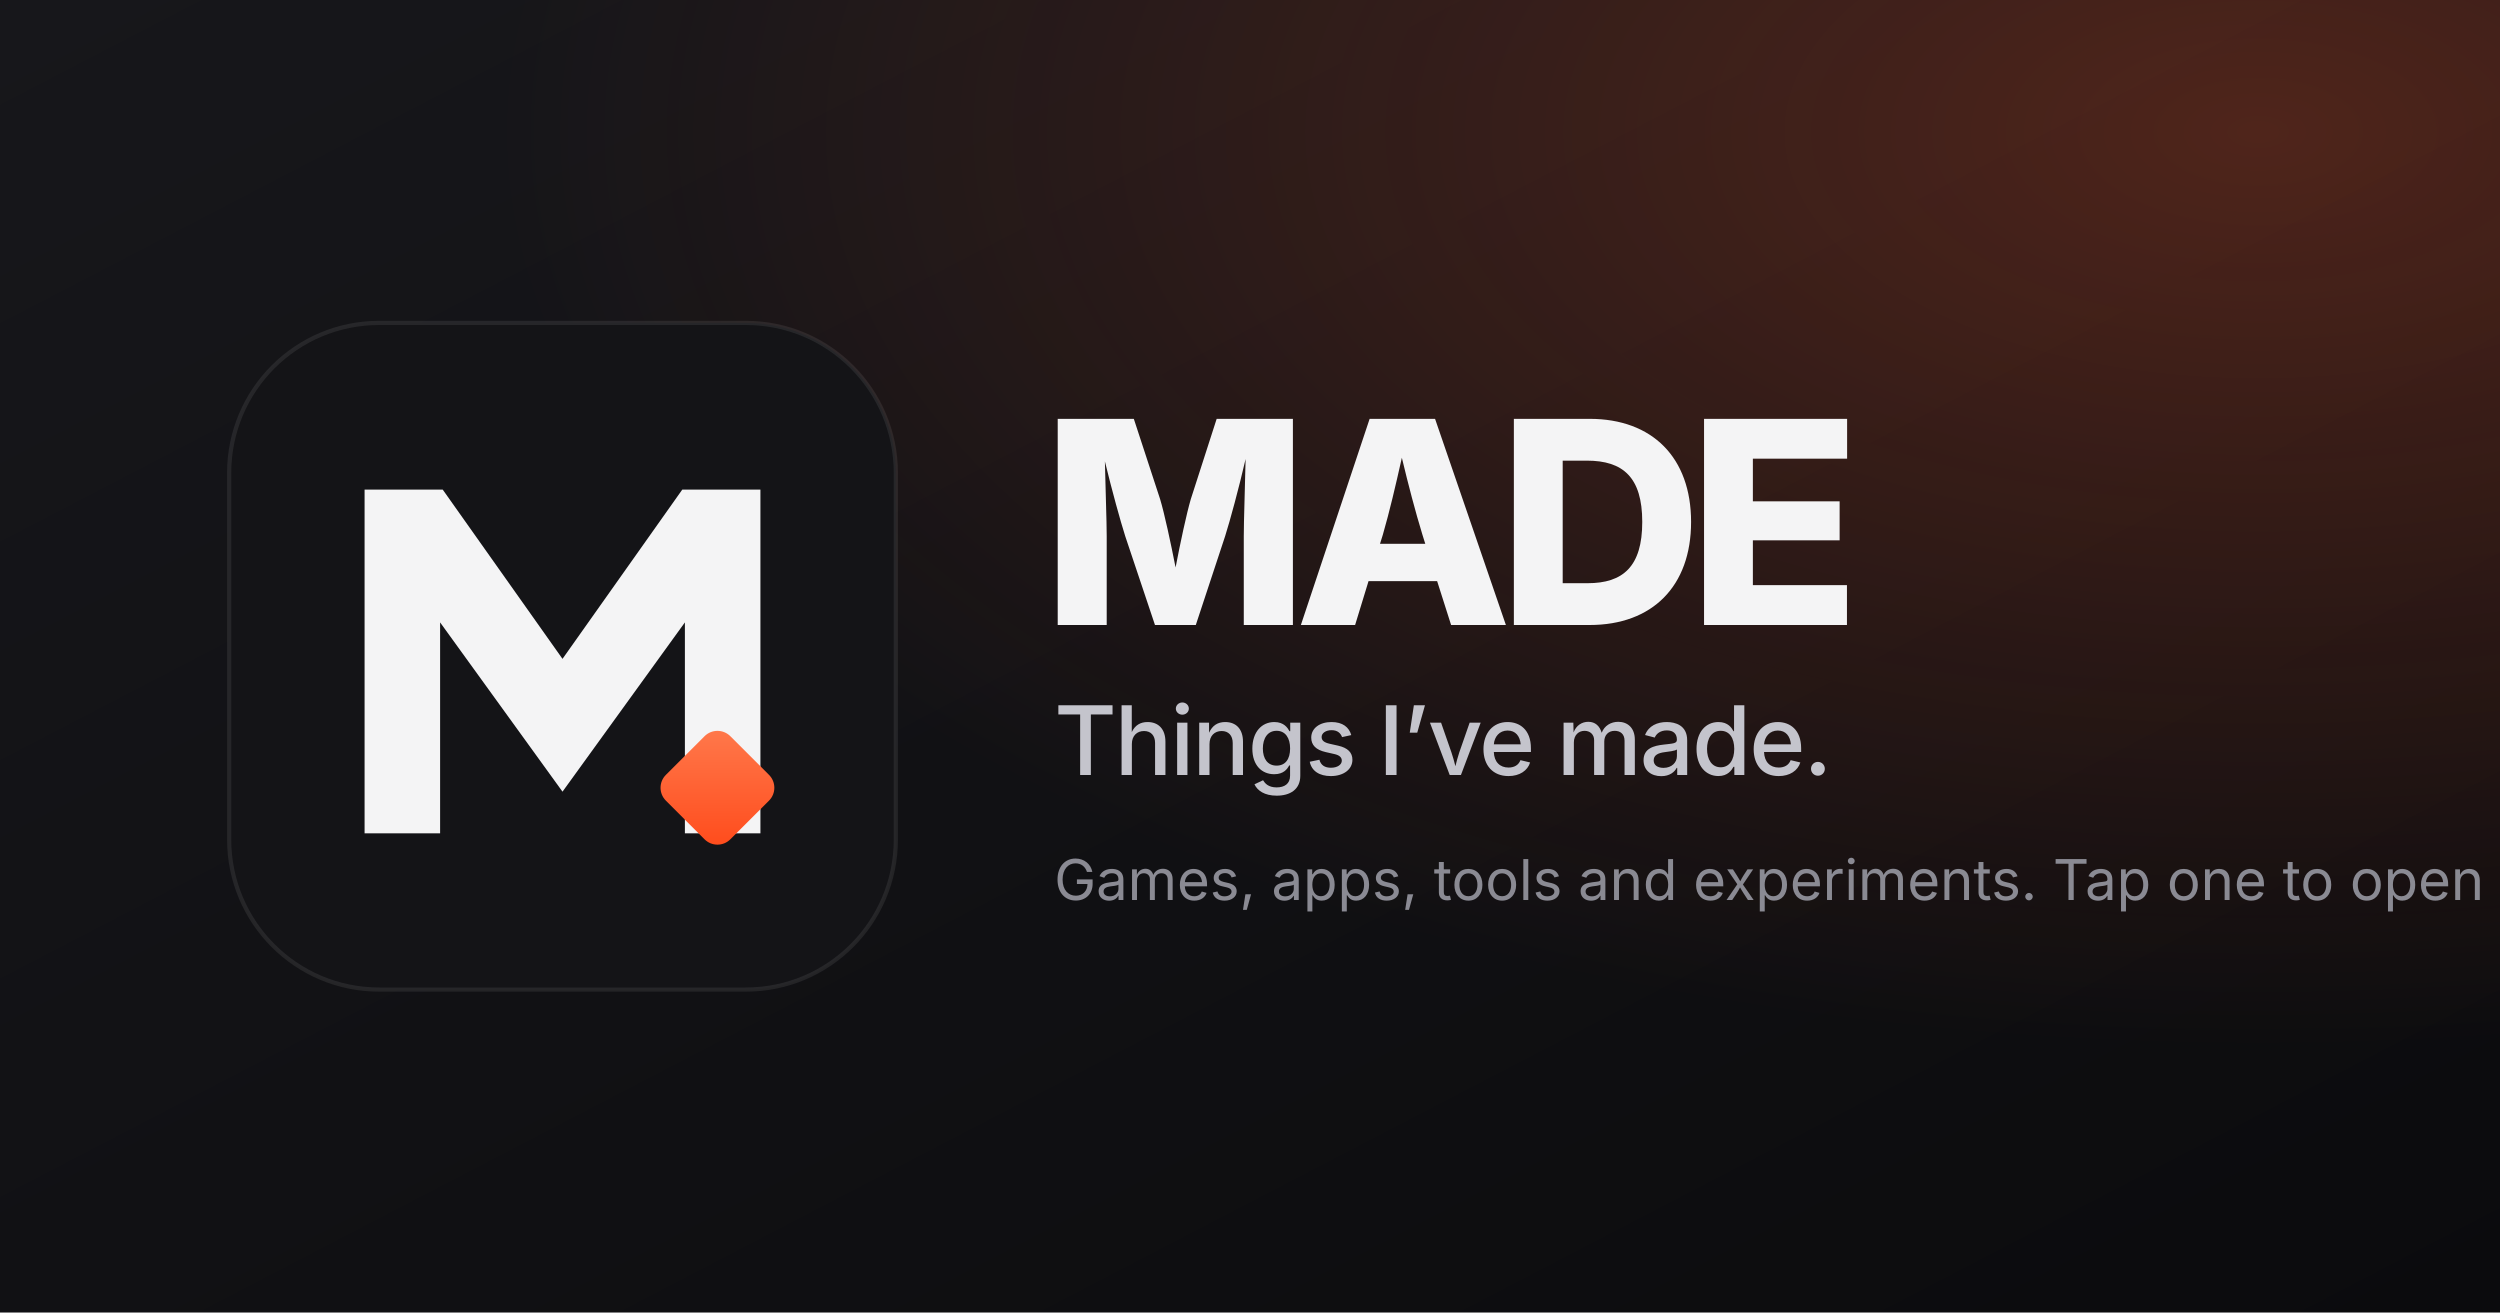
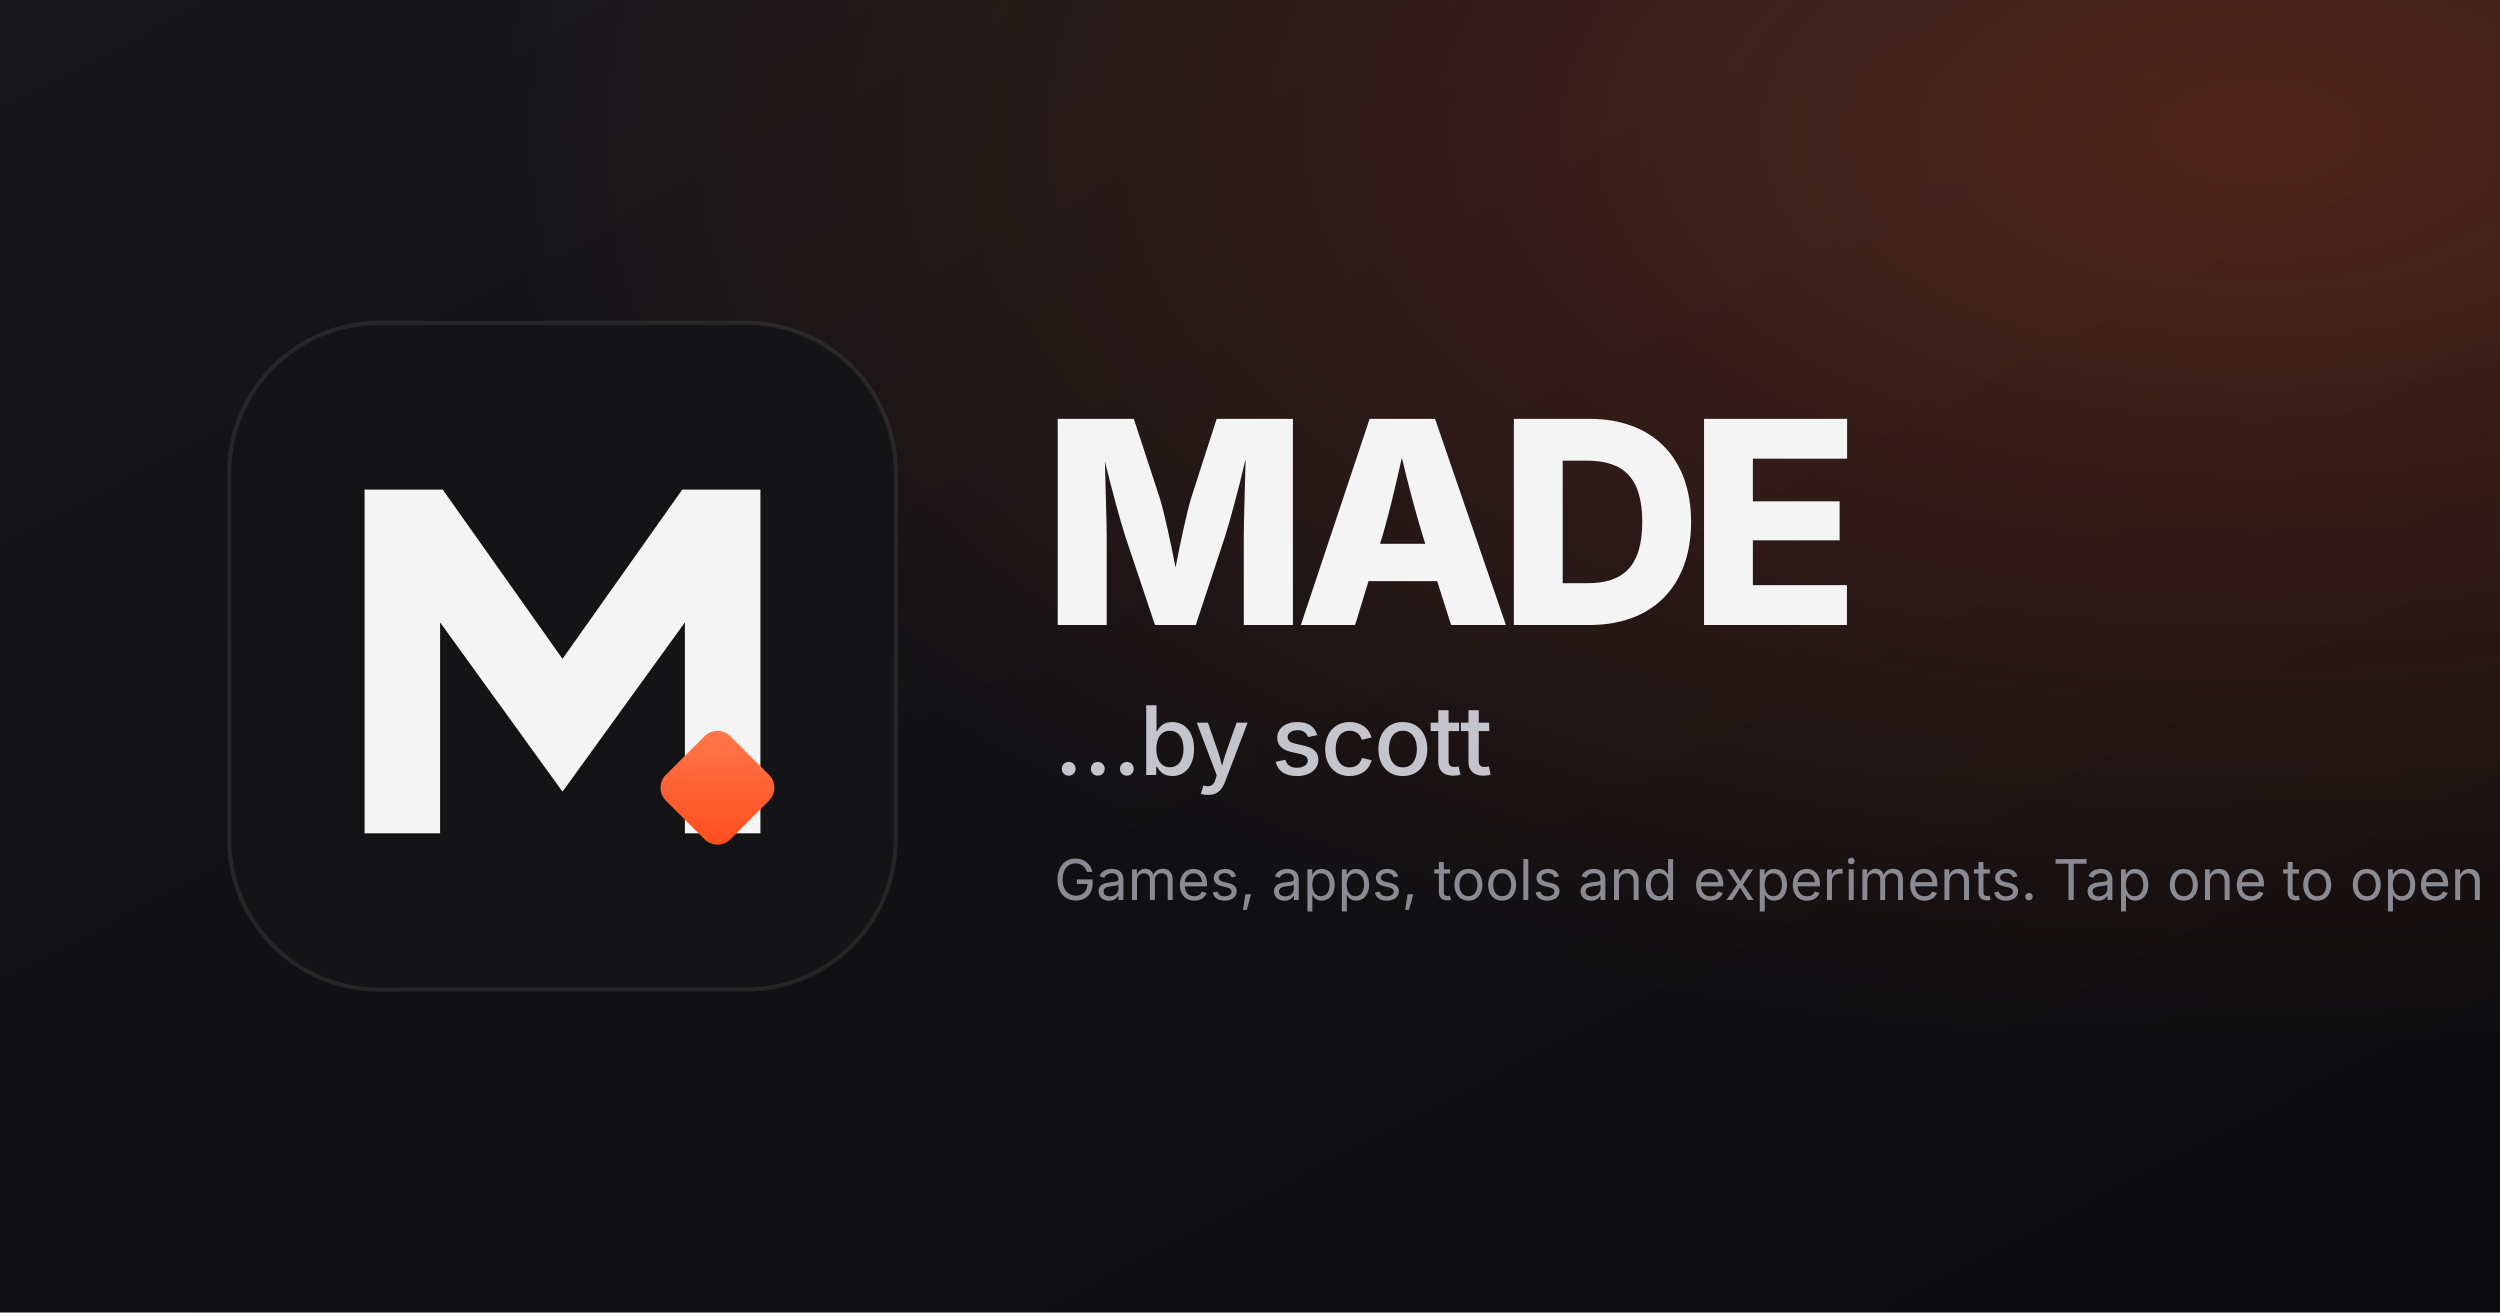
<svg xmlns="http://www.w3.org/2000/svg" viewBox="0 0 1200 630" width="1200" height="630">
  <defs>
    <linearGradient id="bg" x1="0" y1="0" x2="1" y2="1">
      <stop offset="0" stop-color="#17171b" />
      <stop offset="1" stop-color="#0b0b0d" />
    </linearGradient>
    <linearGradient id="dot" x1="0" y1="0" x2="1" y2="1">
      <stop offset="0" stop-color="#ff7a4d" />
      <stop offset="1" stop-color="#ff4a1a" />
    </linearGradient>
    <radialGradient id="glow" cx="0.9" cy="0.1" r="0.7">
      <stop offset="0" stop-color="#ff5c2e" stop-opacity="0.26" />
      <stop offset="1" stop-color="#ff5c2e" stop-opacity="0" />
    </radialGradient>
    <clipPath id="tile">
      <rect x="110" y="155" width="320" height="320" rx="72" />
    </clipPath>
  </defs>
  <rect width="1200" height="630" fill="url(#bg)" />
  <rect width="1200" height="630" fill="url(#glow)" />
  <g clip-path="url(#tile)">
    <rect x="110" y="155" width="320" height="320" fill="#141417" />
    <g transform="translate(110 155) scale(0.625)">
      <path d="M104 392V128h60l92 130 92-130h60v264h-58V230l-94 130-94-130v162z" fill="#f4f4f5" />
      <rect x="340" y="322" width="70" height="70" rx="14" transform="rotate(45 375 357)" fill="url(#dot)" />
    </g>
  </g>
  <rect x="110" y="155" width="320" height="320" rx="72" fill="none" stroke="#ffffff" stroke-opacity="0.08" stroke-width="2" />
  <text x="500" y="300" font-family="-apple-system, 'SF Pro Display', 'Inter', 'Segoe UI', Helvetica, Arial, sans-serif" font-size="136" font-weight="800" letter-spacing="-7" fill="#f4f4f5">MADE</text>
-   <text x="506" y="372" font-family="-apple-system, 'SF Pro Text', 'Inter', 'Segoe UI', Helvetica, Arial, sans-serif" font-size="46" font-weight="500" letter-spacing="-1" fill="#c4c4cc">Things I’ve made.</text>
+   <text x="506" y="372" font-family="-apple-system, 'SF Pro Text', 'Inter', 'Segoe UI', Helvetica, Arial, sans-serif" font-size="46" font-weight="500" letter-spacing="-1" fill="#c4c4cc">…by scott</text>
  <text x="506" y="432" font-family="-apple-system, 'SF Pro Text', 'Inter', 'Segoe UI', Helvetica, Arial, sans-serif" font-size="27" fill="#8a8a93">Games, apps, tools and experiments. Tap one to open it.</text>
</svg>
